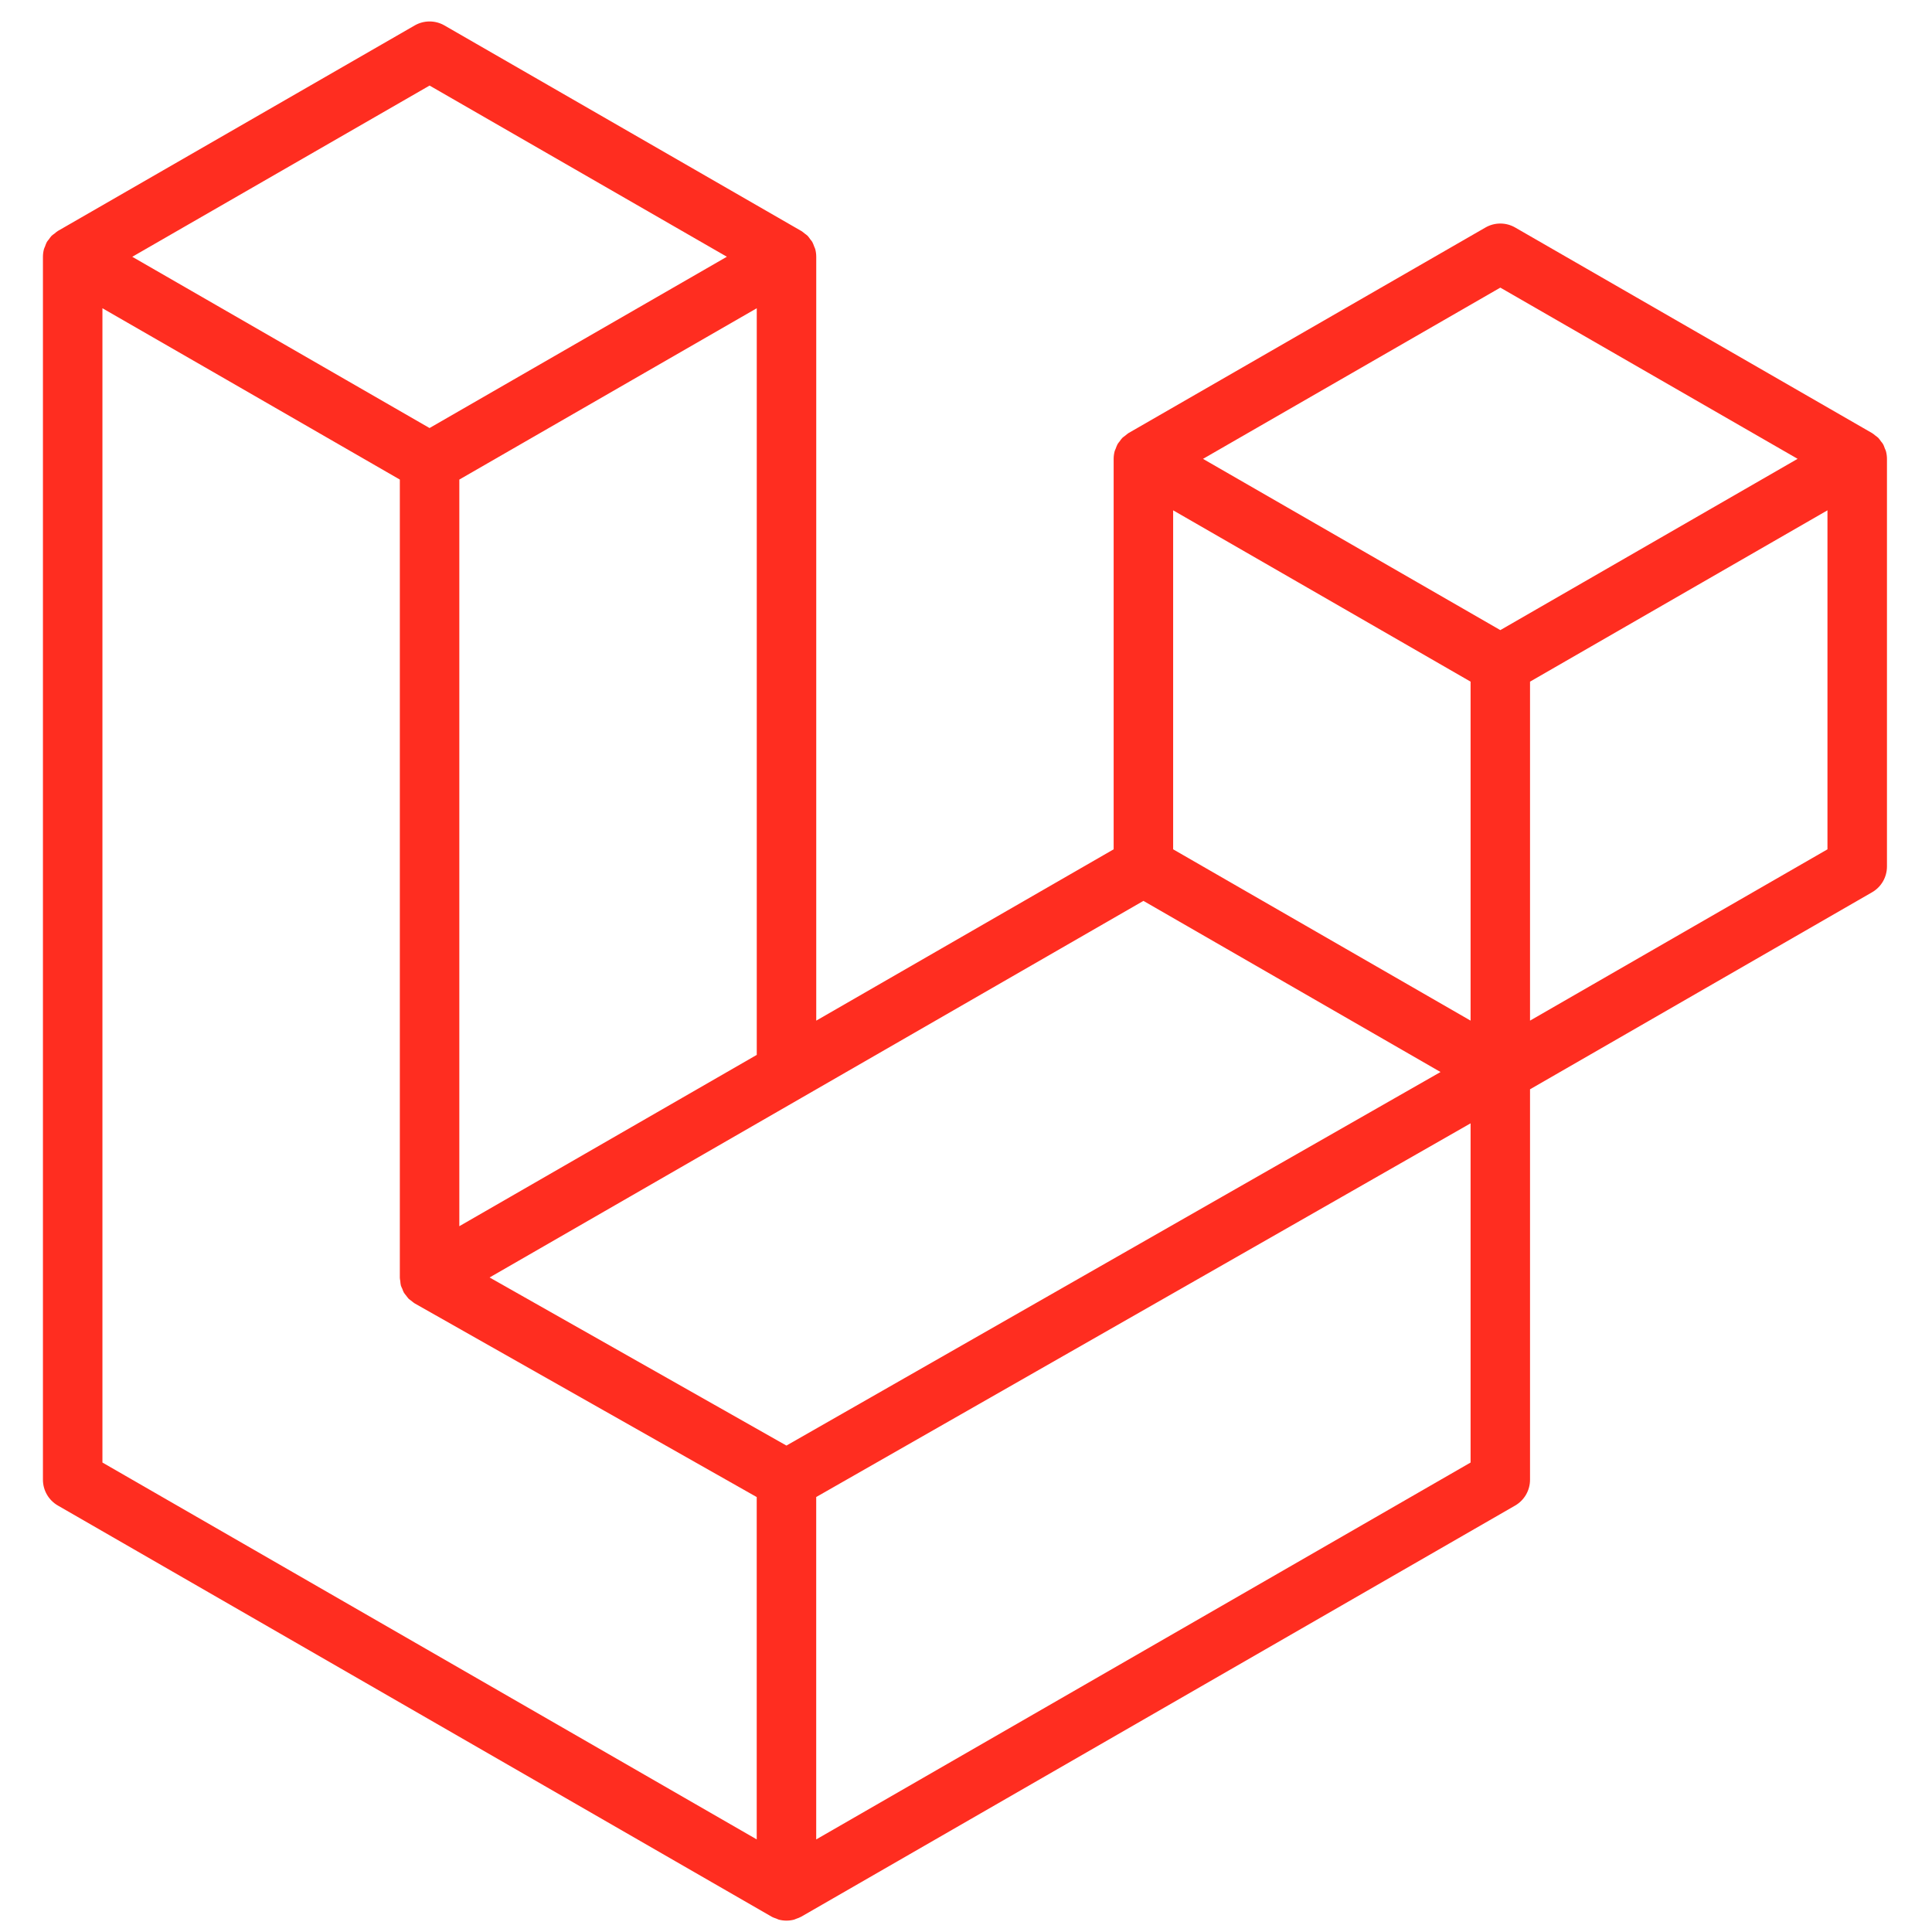
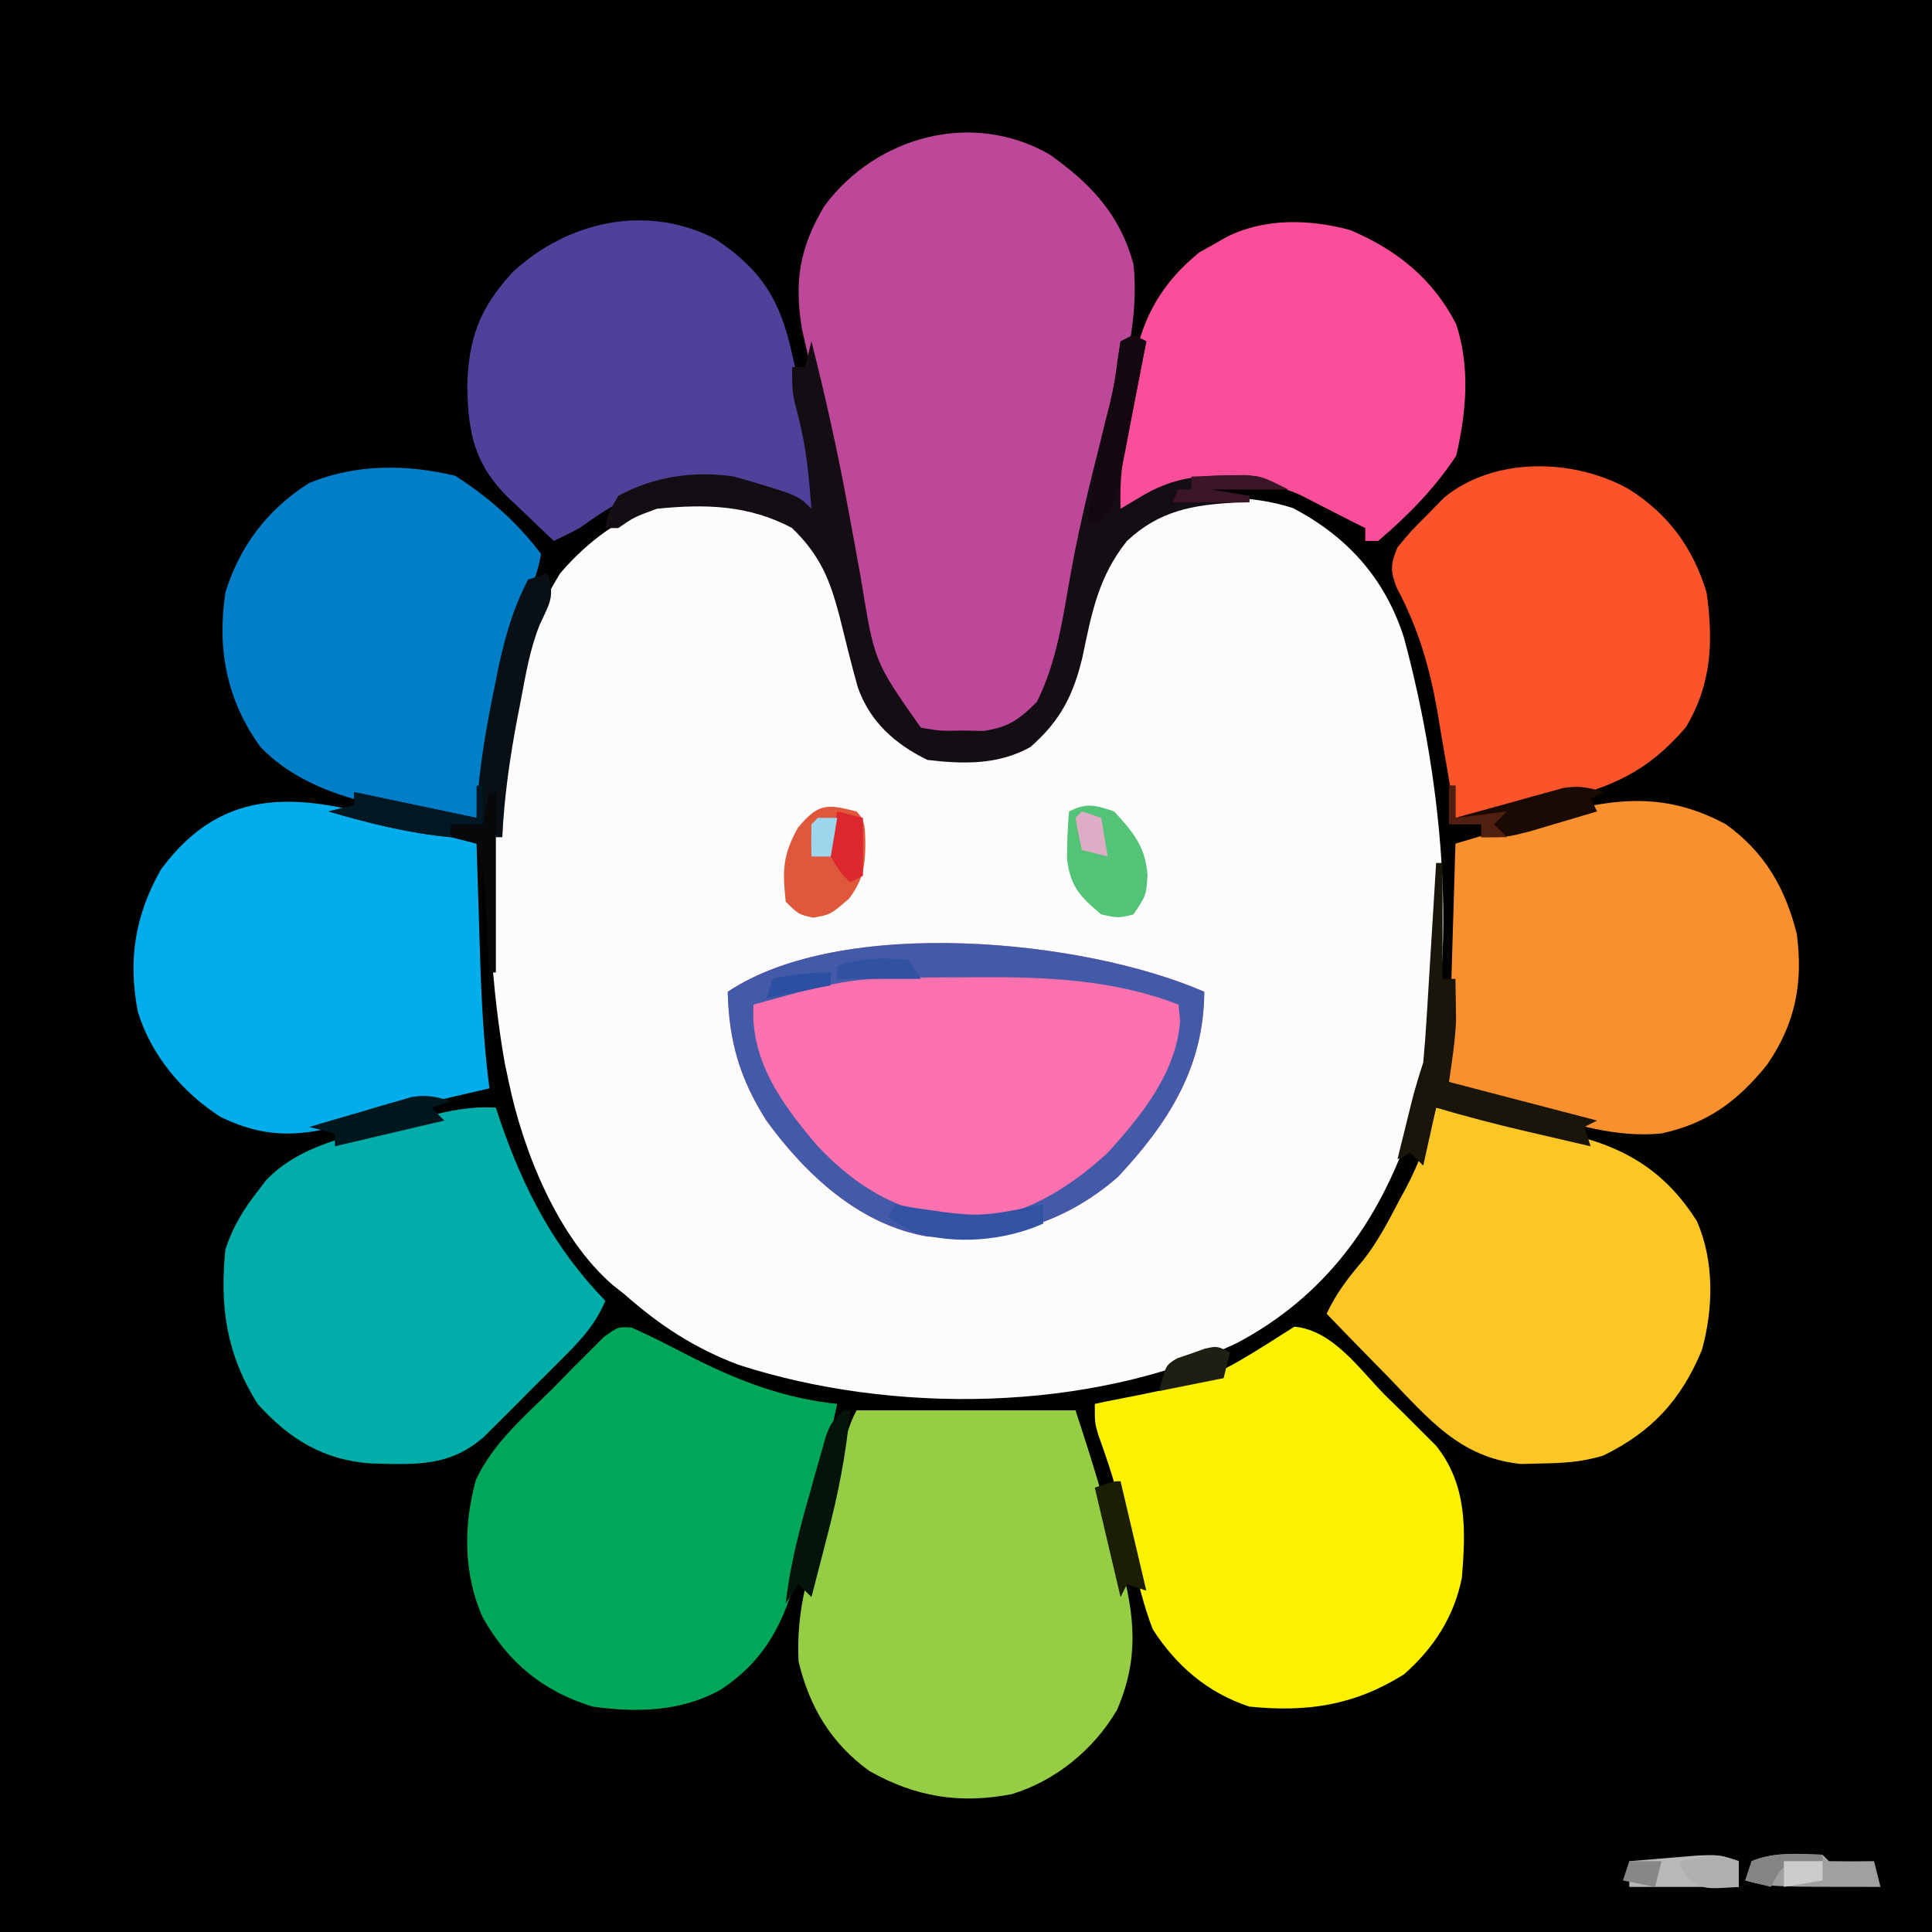
- <svg xmlns="http://www.w3.org/2000/svg" width="166" height="166" viewBox="0 0 166 166" fill="none">
-   <path fill-rule="evenodd" clip-rule="evenodd" d="M162.041 38.759C162.099 38.977 162.129 39.201 162.13 39.426V74.452C162.13 74.902 162.011 75.344 161.786 75.733C161.561 76.122 161.237 76.444 160.847 76.668L131.462 93.594V127.141C131.462 128.054 130.977 128.897 130.186 129.357L68.847 164.683C68.707 164.763 68.554 164.814 68.401 164.868C68.343 164.887 68.289 164.922 68.228 164.938C67.8 165.051 67.349 165.051 66.92 164.938C66.85 164.919 66.786 164.881 66.719 164.855C66.579 164.804 66.432 164.76 66.298 164.683L4.972 129.357C4.583 129.133 4.259 128.81 4.034 128.421C3.808 128.032 3.69 127.591 3.689 127.141L3.689 22.063C3.689 21.834 3.721 21.61 3.779 21.393C3.798 21.32 3.843 21.253 3.868 21.179C3.916 21.045 3.961 20.908 4.031 20.783C4.079 20.7 4.149 20.633 4.206 20.557C4.28 20.454 4.347 20.349 4.433 20.26C4.506 20.186 4.602 20.132 4.685 20.068C4.778 19.992 4.861 19.909 4.966 19.848L35.633 2.185C36.022 1.961 36.462 1.844 36.91 1.844C37.358 1.844 37.798 1.961 38.186 2.185L68.851 19.848H68.857C68.959 19.912 69.045 19.992 69.138 20.065C69.221 20.129 69.313 20.186 69.387 20.257C69.476 20.349 69.54 20.454 69.616 20.557C69.671 20.633 69.744 20.7 69.789 20.783C69.862 20.911 69.904 21.045 69.955 21.179C69.98 21.253 70.025 21.32 70.044 21.396C70.103 21.614 70.133 21.838 70.133 22.063V87.694L95.686 72.974V39.423C95.686 39.2 95.718 38.973 95.775 38.759C95.798 38.683 95.839 38.615 95.865 38.542C95.916 38.408 95.96 38.271 96.031 38.146C96.079 38.063 96.149 37.996 96.203 37.92C96.279 37.818 96.343 37.712 96.433 37.623C96.506 37.549 96.599 37.495 96.681 37.431C96.777 37.355 96.86 37.272 96.962 37.211L127.633 19.548C128.021 19.324 128.461 19.206 128.91 19.206C129.358 19.206 129.798 19.324 130.186 19.548L160.85 37.211C160.959 37.275 161.042 37.355 161.137 37.428C161.217 37.492 161.31 37.549 161.383 37.62C161.473 37.712 161.536 37.818 161.613 37.92C161.67 37.996 161.741 38.063 161.785 38.146C161.859 38.271 161.9 38.408 161.951 38.542C161.98 38.615 162.021 38.683 162.041 38.759ZM157.018 72.974V43.848L146.287 50.028L131.462 58.568V87.694L157.021 72.974H157.018ZM126.354 125.663V96.518L111.771 104.85L70.13 128.626V158.046L126.354 125.663ZM8.801 26.485V125.663L65.018 158.043V128.629L35.649 112L35.64 111.994L35.627 111.988C35.528 111.93 35.445 111.847 35.353 111.777C35.273 111.713 35.18 111.662 35.11 111.592L35.104 111.582C35.021 111.502 34.963 111.403 34.893 111.314C34.829 111.228 34.753 111.154 34.702 111.065L34.699 111.055C34.641 110.96 34.606 110.845 34.565 110.736C34.523 110.64 34.469 110.551 34.443 110.449C34.411 110.328 34.405 110.197 34.392 110.072C34.379 109.976 34.354 109.881 34.354 109.785V109.778V41.205L19.532 32.662L8.801 26.485ZM36.913 7.35L11.364 22.063L36.907 36.777L62.453 22.06L36.907 7.35H36.913ZM50.2 99.174L65.022 90.637V26.485L54.291 32.665L39.466 41.205V105.357L50.2 99.174ZM128.91 24.713L103.363 39.426L128.91 54.14L154.453 39.423L128.91 24.713ZM126.354 58.568L111.529 50.028L100.798 43.848V72.974L115.619 81.511L126.354 87.694V58.568ZM67.571 124.205L105.042 102.803L123.772 92.109L98.245 77.405L68.854 94.334L42.066 109.762L67.571 124.205Z" fill="#FF2D20" />
+ <svg xmlns="http://www.w3.org/2000/svg" version="1.1" width="300" height="300">
+   <path d="M0 0 C99 0 198 0 300 0 C300 99 300 198 300 300 C201 300 102 300 0 300 C0 201 0 102 0 0 Z " fill="#010100" transform="translate(0,0)" />
+   <path d="M0 0 C5.45 2.865 8.578 6.724 10.625 12.5 C11.424 15.123 12.079 17.733 12.672 20.41 C14.082 26.73 15.191 30.918 20 35.375 C24.697 38.282 29.652 37.872 35 37.375 C39.834 35.705 42.19 33.599 45 29.375 C46.494 25.076 47.488 20.636 48.535 16.211 C50.498 8.621 53.29 3.799 59.918 -0.531 C66.43 -2.842 74.147 -2.865 80.73 -0.746 C89.248 3.696 95.088 10.244 98 19.375 C104.066 41.797 107.225 71.063 99.75 93.438 C99.414 94.463 99.414 94.463 99.071 95.508 C94.165 110.065 85.794 121.684 71.984 128.965 C49.055 139.671 18.603 140.031 -5.301 132.309 C-12.146 129.726 -17.544 126.207 -23 121.375 C-23.603 120.899 -24.207 120.424 -24.828 119.934 C-33.365 112.569 -38.748 99.212 -41 88.375 C-41.304 86.952 -41.304 86.952 -41.613 85.5 C-45.624 62.802 -45.674 29.73 -33 9.375 C-24.386 -0.636 -12.898 -5.233 0 0 Z " fill="#FCFCFC" transform="translate(120,79.625)" />
+   <path d="M0 0 C6.407 4.526 10.914 9.328 13 17 C13.918 25.105 11.617 33.651 9.609 41.477 C7.513 49.742 5.935 58.112 4.338 66.486 C1.114 82.658 1.114 82.658 -4.348 88.52 C-9.348 91.311 -14.474 90.967 -20 90 C-24.282 87.875 -25.539 84.351 -27.027 79.992 C-28.185 75.688 -29.106 71.366 -30 67 C-30.49 64.667 -30.981 62.333 -31.473 60 C-32.756 53.868 -34.014 47.73 -35.254 41.589 C-35.765 39.132 -36.298 36.679 -36.851 34.231 C-37.126 33.013 -37.401 31.794 -37.684 30.539 C-37.936 29.451 -38.187 28.362 -38.447 27.241 C-39.725 19.749 -38.843 14.444 -35 8 C-26.95 -2.868 -11.985 -6.935 0 0 Z " fill="#BD4798" transform="translate(163,24)" />
+   <path d="M0 0 C11.22 0 22.44 0 34 0 C36.291 6.872 38.345 13.638 40.188 20.625 C40.46 21.623 40.733 22.62 41.014 23.648 C43.205 31.954 43.922 38.469 40.457 46.5 C36.877 52.642 30.926 57.527 24.09 59.598 C16.052 61.145 9.139 60.043 2 56 C-3.929 51.726 -7.302 46.086 -9 39 C-9.231 33.933 -8.615 29.709 -7.285 24.824 C-7.11 24.173 -6.935 23.522 -6.754 22.851 C-6.199 20.794 -5.63 18.741 -5.062 16.688 C-4.685 15.291 -4.308 13.895 -3.932 12.498 C-1.181 2.362 -1.181 2.362 0 0 Z " fill="#95CD44" transform="translate(133,219)" />
+   <path d="M0 0 C-0.051 11.713 -5.566 20.375 -13.422 28.766 C-22.152 36.332 -31.749 38.744 -43 38 C-53.542 36.185 -61.879 28.421 -68 20 C-72.121 13.498 -73.82 7.682 -74 0 C-56.199 -11.867 -18.674 -8.15 0 0 Z " fill="#FC71AE" transform="translate(187,154)" />
+   <path d="M0 0 C6.031 0.583 10.119 6.65 14.125 10.688 C15.044 11.587 15.963 12.486 16.91 13.412 C18.227 14.73 18.227 14.73 19.57 16.074 C20.372 16.874 21.174 17.674 22 18.499 C26.836 24.548 26.613 31.611 26 39 C24.778 45.069 21.633 49.926 17 54 C9.303 58.811 2.016 59.911 -7 59 C-13.463 56.871 -18.336 52.692 -22 47 C-23.432 43.285 -24.322 39.506 -25.188 35.625 C-25.657 33.637 -26.13 31.65 -26.605 29.664 C-26.943 28.234 -26.943 28.234 -27.287 26.774 C-28.156 23.395 -29.25 20.131 -30.443 16.853 C-31 15 -31 15 -31 12 C-30.447 11.88 -29.893 11.76 -29.323 11.636 C-13.418 8.549 -13.418 8.549 0 0 Z " fill="#FCF200" transform="translate(201,206)" />
+   <path d="M0 0 C2.922 1.3 5.76 2.74 8.592 4.222 C16.244 8.129 23.345 10.937 31.905 11.847 C30.299 19.233 28.571 26.582 26.717 33.91 C26.318 35.608 26.318 35.608 25.911 37.341 C23.825 45.461 20.933 51.545 13.766 56.252 C7.581 59.663 0.776 59.798 -6.095 58.847 C-13.846 56.441 -19.139 52.04 -23.123 45.042 C-26.144 38.332 -26.158 30.635 -24.193 23.632 C-21.549 17.924 -16.565 13.702 -12.158 9.347 C-11.251 8.416 -10.344 7.486 -9.41 6.527 C-8.534 5.653 -7.658 4.779 -6.755 3.878 C-5.958 3.08 -5.16 2.281 -4.338 1.458 C-2.095 -0.153 -2.095 -0.153 0 0 Z " fill="#01A759" transform="translate(98.09521,206.1528)" />
+   <path d="M0 0 C6.01 4.307 9.213 9.884 11 17 C12.023 24.681 10.772 30.992 6.371 37.355 C1.83 42.979 -2.863 46.461 -10 48 C-17.068 48.706 -23.6 46.532 -30.375 44.688 C-31.575 44.379 -32.775 44.07 -34.012 43.752 C-35.719 43.293 -35.719 43.293 -37.461 42.824 C-39.02 42.408 -39.02 42.408 -40.611 41.983 C-41.793 41.496 -41.793 41.496 -43 41 C-44.139 37.583 -43.729 36.449 -43 33 C-42.855 30.652 -42.754 28.301 -42.684 25.949 C-42.663 25.29 -42.642 24.632 -42.621 23.953 C-42.556 21.864 -42.496 19.776 -42.438 17.688 C-42.394 16.265 -42.351 14.842 -42.307 13.42 C-42.2 9.947 -42.099 6.473 -42 3 C-39.334 2.206 -36.667 1.415 -34 0.625 C-33.256 0.403 -32.512 0.182 -31.746 -0.047 C-20.265 -3.441 -11.128 -6.029 0 0 Z " fill="#FA8F2D" transform="translate(268,128)" />
+   <path d="M0 0 C1.813 0.501 1.813 0.501 3.662 1.012 C6.631 1.833 9.598 2.663 12.562 3.5 C12.588 4.331 12.613 5.163 12.638 6.019 C12.734 9.145 12.834 12.27 12.935 15.396 C12.999 17.397 13.059 19.399 13.119 21.4 C13.34 28.153 13.687 34.8 14.562 41.5 C13.463 41.754 12.363 42.008 11.23 42.27 C9.737 42.617 8.243 42.964 6.75 43.312 C5.587 43.583 5.587 43.583 4.401 43.858 C0.043 44.882 -4.264 45.994 -8.562 47.25 C-15.453 49.128 -20.689 49.088 -27.16 45.957 C-33.08 42.17 -37.982 36.367 -40.035 29.59 C-41.581 21.558 -40.488 14.631 -36.438 7.5 C-26.486 -5.983 -14.404 -4.07 0 0 Z " fill="#01ADEB" transform="translate(61.4375,127.5)" />
+   <path d="M0 0 C0.219 0.666 0.438 1.333 0.664 2.02 C4.358 12.755 9.065 21.807 17 30 C15.498 33.506 13.472 35.786 10.789 38.477 C9.54 39.73 9.54 39.73 8.266 41.008 C7.394 41.871 6.523 42.735 5.625 43.625 C4.329 44.932 4.329 44.932 3.008 46.266 C2.172 47.098 1.337 47.931 0.477 48.789 C-0.286 49.549 -1.048 50.309 -1.833 51.092 C-7.192 55.811 -12.494 55.415 -19.363 55.246 C-26.728 54.748 -32.081 51.468 -37 46 C-41.819 38.313 -42.91 31.007 -42 22 C-40.854 18.521 -39.254 15.872 -37 13 C-36.573 12.437 -36.147 11.873 -35.707 11.293 C-29.999 5.248 -20.764 3.966 -13 2 C-12.293 1.807 -11.587 1.615 -10.859 1.416 C-7.157 0.426 -3.837 -0.24 0 0 Z " fill="#00ADA8" transform="translate(77,172)" />
+   <path d="M0 0 C6.261 0.755 12.317 2.121 18.438 3.625 C19.436 3.848 20.434 4.071 21.463 4.301 C29.9 6.398 35.798 10.212 40.5 17.625 C43.206 23.846 43.067 31.165 41.27 37.625 C38.062 45.374 33.524 50.306 26 54 C22.722 55.044 19.619 55.197 16.188 55.25 C15.191 55.276 14.195 55.302 13.168 55.328 C3.722 54.35 -1.109 48.378 -7.438 41.812 C-8.36 40.872 -9.282 39.932 -10.232 38.963 C-12.498 36.651 -14.753 34.33 -17 32 C-15.493 28.772 -13.623 26.367 -11.306 23.66 C-9.087 20.84 -7.468 17.735 -5.812 14.562 C-5.47 13.933 -5.128 13.303 -4.775 12.654 C-2.584 8.514 -1.143 4.544 0 0 Z " fill="#FCC625" transform="translate(223,172)" />
+   <path d="M0 0 C5.082 3.26 9.693 7.27 13.312 12.125 C12.886 15.135 11.648 17.729 10.422 20.492 C7.821 26.896 6.718 33.461 5.562 40.25 C5.232 42.114 5.232 42.114 4.895 44.016 C4.358 47.051 3.83 50.087 3.312 53.125 C-7.93 52.266 -22.032 50.681 -30.238 42.125 C-35.492 34.875 -37.004 26.942 -35.688 18.125 C-33.434 10.844 -29.127 5.224 -22.688 1.125 C-15.399 -1.86 -7.606 -1.805 0 0 Z " fill="#007EC7" transform="translate(70.6875,73.875)" />
+   <path d="M0 0 C6.114 3.876 9.891 9.079 12 16 C13.067 23.644 12.788 30.239 8.777 36.938 C2.784 43.892 -2.77 46.313 -11.688 48.375 C-13.235 48.764 -13.235 48.764 -14.814 49.16 C-19.03 50.194 -22.637 51 -27 51 C-27.125 50.24 -27.251 49.479 -27.38 48.696 C-27.967 45.19 -28.577 41.689 -29.188 38.188 C-29.482 36.394 -29.482 36.394 -29.783 34.564 C-31.027 27.54 -32.744 21.612 -36.103 15.298 C-37.142 12.635 -37.086 11.609 -36 9 C-33.926 6.492 -33.926 6.492 -31.312 3.875 C-30.463 3.006 -29.614 2.137 -28.738 1.242 C-20.987 -5.105 -8.553 -4.869 0 0 Z " fill="#FB542B" transform="translate(253,76)" />
+   <path d="M0 0 C7.241 4.8 10.171 9.505 12 17.938 C12.175 18.707 12.35 19.476 12.53 20.268 C13.078 22.696 13.603 25.128 14.125 27.562 C14.307 28.382 14.489 29.202 14.676 30.047 C15.612 34.425 16.219 38.431 16 42.938 C15.166 42.577 14.332 42.216 13.473 41.844 C3.754 37.836 -2.973 36.352 -12.93 40.012 C-15.866 41.325 -18.397 43.061 -21 44.938 C-22.324 45.622 -23.656 46.293 -25 46.938 C-26.805 45.241 -28.593 43.532 -30.375 41.812 C-30.883 41.338 -31.391 40.864 -31.914 40.375 C-37.255 35.175 -38.299 30.406 -38.438 23.125 C-38.309 15.501 -36.514 10.727 -31.355 5.164 C-22.889 -2.671 -10.673 -5.481 0 0 Z " fill="#4F409A" transform="translate(111,37.0625)" />
+   <path d="M0 0 C7.235 3.062 12.788 7.523 16.438 14.551 C18.662 21.195 18.047 28.301 16.477 35.031 C13.161 40.102 8.957 44.355 4.352 48.281 C3.692 48.281 3.032 48.281 2.352 48.281 C2.352 47.621 2.352 46.961 2.352 46.281 C1.485 45.85 1.485 45.85 0.602 45.41 C-0.819 44.697 -2.237 43.977 -3.648 43.246 C-4.308 42.907 -4.968 42.568 -5.648 42.219 C-6.308 41.877 -6.968 41.536 -7.648 41.184 C-13.816 38.401 -21.079 38.213 -27.52 40.141 C-30.638 41.39 -33.645 42.78 -36.648 44.281 C-36.321 37.138 -35.232 30.12 -33.961 23.094 C-33.756 21.83 -33.756 21.83 -33.548 20.54 C-32.176 13.33 -29.11 8.093 -23.383 3.441 C-22.728 3.079 -22.073 2.717 -21.398 2.344 C-20.733 1.963 -20.068 1.583 -19.383 1.191 C-13.52 -1.885 -6.366 -1.728 0 0 Z " fill="#FB4E9A" transform="translate(209.6484,35.71875)" />
+   <path d="M0 0 C0.99 0.495 0.99 0.495 2 1 C1.818 1.915 1.818 1.915 1.633 2.848 C1.084 5.627 0.542 8.407 0 11.188 C-0.286 12.627 -0.286 12.627 -0.578 14.096 C-0.849 15.493 -0.849 15.493 -1.125 16.918 C-1.293 17.772 -1.46 18.625 -1.633 19.505 C-2.006 22.04 -2.064 24.441 -2 27 C-0.927 26.361 0.145 25.721 1.25 25.062 C5.671 22.427 9.37 21.848 14.5 21.812 C15.438 21.798 16.377 21.784 17.344 21.77 C20 22 20 22 24 24 C20.04 24 16.08 24 12 24 C13.98 24.33 15.96 24.66 18 25 C18 25.33 18 25.66 18 26 C16.948 26.021 16.948 26.021 15.875 26.043 C9.21 26.378 3.984 27.327 -1 32 C-5.417 37.507 -6.493 43.183 -7.891 49.924 C-9.274 55.859 -11.356 59.956 -16 64 C-21.003 66.791 -26.415 66.665 -32 66 C-37.015 63.538 -40.905 60.107 -42.802 54.724 C-43.82 51.083 -44.728 47.421 -45.623 43.748 C-47.14 37.941 -48.666 34.214 -53 30 C-59.709 26.406 -66.49 26.238 -74 27 C-77.556 28.312 -77.556 28.312 -80 30 C-80.66 30 -81.32 30 -82 30 C-81.562 27.688 -81.562 27.688 -80 25 C-74.516 21.988 -68.144 21.065 -62 22 C-52.122 24.878 -52.122 24.878 -50 27 C-50.38 22.121 -50.801 17.366 -52.062 12.625 C-53 9 -53 9 -53 5 C-52.34 5 -51.68 5 -51 5 C-50.67 3.68 -50.34 2.36 -50 1 C-47.93 9.193 -46.081 17.405 -44.539 25.715 C-44.412 26.393 -44.285 27.071 -44.155 27.77 C-43.516 31.193 -42.89 34.617 -42.283 38.045 C-40.223 50.764 -40.223 50.764 -33 61 C-29.975 61.515 -29.975 61.515 -26.625 61.438 C-25.504 61.457 -24.382 61.476 -23.227 61.496 C-19.356 60.901 -17.752 59.738 -15 57 C-11.868 50.737 -10.964 43.935 -9.75 37.098 C-8.154 28.19 -5.861 19.438 -3.621 10.676 C-3.088 8.377 -2.709 6.153 -2.438 3.812 C-2.293 2.884 -2.149 1.956 -2 1 C-1.34 0.67 -0.68 0.34 0 0 Z " fill="#140D13" transform="translate(176,52)" />
+   <path d="M0 0 C-0.051 11.713 -5.566 20.375 -13.422 28.766 C-22.152 36.332 -31.749 38.744 -43 38 C-53.542 36.185 -61.879 28.421 -68 20 C-72.121 13.498 -73.82 7.682 -74 0 C-56.199 -11.867 -18.674 -8.15 0 0 Z M-70 2 C-70.512 10.741 -65.601 17.393 -60.125 23.875 C-53.566 30.858 -46.333 34.853 -36.625 35.375 C-28.301 35.149 -20.993 30.516 -15 25 C-9.73 19.203 -4.324 12.532 -3.75 4.5 C-3.833 3.675 -3.915 2.85 -4 2 C-14.018 -1.896 -24.627 -2.337 -35.25 -2.25 C-36.426 -2.245 -37.603 -2.239 -38.815 -2.234 C-54.778 -2.204 -54.778 -2.204 -70 2 Z " fill="#425AA7" transform="translate(187,154)" />
+   <path d="M0 0 C0.33 0 0.66 0 1 0 C1 5.94 1 11.88 1 18 C1.66 18 2.32 18 3 18 C3.028 19.354 3.047 20.708 3.062 22.062 C3.074 22.817 3.086 23.571 3.098 24.348 C2.979 27.584 2.458 30.794 2 34 C9.59 35.98 17.18 37.96 25 40 C24.01 40.495 24.01 40.495 23 41 C23.33 41.99 23.66 42.98 24 44 C21.312 43.377 18.625 42.752 15.938 42.125 C15.185 41.951 14.433 41.777 13.658 41.598 C9.063 40.523 4.527 39.335 0 38 C-0.66 40.97 -1.32 43.94 -2 47 C-2.66 46.34 -3.32 45.68 -4 45 C-4.99 45.495 -4.99 45.495 -6 46 C-5.522 44.062 -5.043 42.125 -4.562 40.188 C-4.296 39.109 -4.029 38.03 -3.754 36.918 C-3.239 34.926 -2.651 32.952 -2 31 C-1.78 28.645 -1.609 26.286 -1.465 23.926 C-1.4 22.9 -1.4 22.9 -1.335 21.854 C-1.198 19.673 -1.068 17.493 -0.938 15.312 C-0.846 13.833 -0.754 12.353 -0.662 10.873 C-0.437 7.249 -0.217 3.625 0 0 Z " fill="#19150B" transform="translate(223,134)" />
+   <path d="M0 0 C1.208 3.624 0.369 4.617 -1.163 7.939 C-2.705 11.737 -3.364 15.736 -4.125 19.75 C-4.297 20.629 -4.469 21.509 -4.646 22.415 C-5.818 28.585 -6.712 34.719 -7 41 C-7.33 41 -7.66 41 -8 41 C-8.33 39.02 -8.66 37.04 -9 35 C-9.33 36.32 -9.66 37.64 -10 39 C-11.65 39 -13.3 39 -15 39 C-15 39.66 -15 40.32 -15 41 C-21.575 40.38 -27.667 38.851 -34 37 C-32.02 36.505 -32.02 36.505 -30 36 C-30 35.34 -30 34.68 -30 34 C-23.73 35.32 -17.46 36.64 -11 38 C-10.918 36.577 -10.835 35.154 -10.75 33.688 C-10.243 28.122 -9.253 22.716 -8.125 17.25 C-7.964 16.447 -7.802 15.643 -7.636 14.815 C-6.59 9.904 -5.327 5.466 -3 1 C-2.01 0.67 -1.02 0.34 0 0 Z " fill="#081015" transform="translate(85,89)" />
+   <path d="M0 0 C1.55 1.55 1.281 3.037 1.375 5.188 C1.336 8.668 0.938 10.778 -1.188 13.562 C-4 16 -4 16 -6.688 16.5 C-9 16 -9 16 -11 14 C-11.489 9.106 -11.504 6.924 -9.125 2.562 C-5.95 -1.267 -4.655 -1.194 0 0 Z " fill="#E0583B" transform="translate(133,126)" />
+   <path d="M0 0 C2.965 3.212 4.906 5.535 5.188 9.938 C5 13 5 13 3 16 C0.688 16.562 0.688 16.562 -2 16 C-5.283 13.228 -6.801 11.674 -7.312 7.375 C-7.312 4.897 -7.219 2.468 -7 0 C-4.208 -1.396 -2.939 -0.98 0 0 Z " fill="#52C377" transform="translate(173,126)" />
+   <path d="M0 0 C0.33 0 0.66 0 1 0 C0.404 6.735 -0.851 13.028 -2.562 19.562 C-2.796 20.476 -3.03 21.389 -3.271 22.33 C-3.842 24.555 -4.418 26.778 -5 29 C-5.66 28.34 -6.32 27.68 -7 27 C-7.66 27.99 -8.32 28.98 -9 30 C-8.313 23.866 -6.767 18.111 -5.062 12.188 C-4.798 11.234 -4.533 10.281 -4.26 9.299 C-4 8.389 -3.74 7.48 -3.473 6.543 C-3.238 5.718 -3.004 4.893 -2.762 4.044 C-2 2 -2 2 0 0 Z " fill="#05140A" transform="translate(131,219)" />
+   <path d="M0 0 C0.66 0.33 1.32 0.66 2 1 C1.219 5.106 0.424 9.21 -0.375 13.312 C-0.597 14.48 -0.818 15.647 -1.047 16.85 C-1.266 17.968 -1.485 19.086 -1.711 20.238 C-1.91 21.27 -2.109 22.302 -2.314 23.365 C-3 26 -3 26 -5 29 C-5.66 29 -6.32 29 -7 29 C-6.476 22.716 -5.302 16.91 -3.691 10.816 C-3.113 8.461 -2.709 6.217 -2.438 3.812 C-2.293 2.884 -2.149 1.956 -2 1 C-1.34 0.67 -0.68 0.34 0 0 Z " fill="#15070F" transform="translate(176,52)" />
+   <path d="M0 0 C0.33 0.33 0.66 0.66 1 1 C3.333 1.041 5.667 1.042 8 1 C8.33 2.32 8.66 3.64 9 5 C-8.25 5 -8.25 5 -12 4 C-11.67 3.01 -11.34 2.02 -11 1 C-7.514 -0.475 -3.72 -0.14 0 0 Z " fill="#A0A0A0" transform="translate(283,288)" />
+   <path d="M0 0 C0.33 0 0.66 0 1 0 C1 1.65 1 3.3 1 5 C1.555 4.843 2.109 4.687 2.681 4.525 C5.201 3.819 7.725 3.128 10.25 2.438 C11.123 2.191 11.995 1.944 12.895 1.689 C14.161 1.346 14.161 1.346 15.453 0.996 C16.228 0.781 17.003 0.567 17.802 0.345 C20.19 -0.03 21.721 0.253 24 1 C23.01 1.495 23.01 1.495 22 2 C22.33 2.66 22.66 3.32 23 4 C20.752 4.673 18.501 5.338 16.25 6 C14.997 6.371 13.744 6.742 12.453 7.125 C9 8 9 8 5 8 C5 7.34 5 6.68 5 6 C3.35 6 1.7 6 0 6 C0 4.02 0 2.04 0 0 Z " fill="#1A0A04" transform="translate(225,122)" />
+   <path d="M0 0 C1.299 0.247 1.299 0.247 2.625 0.5 C13.067 2.048 13.067 2.048 23 0 C23 0.99 23 1.98 23 3 C16.97 5.68 9.237 6.357 2.891 4.324 C1.25 3.5 1.25 3.5 -1 2 C-0.67 1.34 -0.34 0.68 0 0 Z " fill="#3252A3" transform="translate(139,187)" />
+   <path d="M0 0 C0 1.32 0 2.64 0 4 C-5.61 4 -11.22 4 -17 4 C-17 2.68 -17 1.36 -17 0 C-14.73 -0.195 -12.459 -0.381 -10.188 -0.562 C-8.923 -0.667 -7.658 -0.771 -6.355 -0.879 C-3 -1 -3 -1 0 0 Z " fill="#B8B8B8" transform="translate(270,289)" />
+   <path d="M0 0 C0.33 0 0.66 0 1 0 C1 1.98 1 3.96 1 6 C-0.65 6 -2.3 6 -4 6 C-4 6.66 -4 7.32 -4 8 C-10.575 7.38 -16.667 5.851 -23 4 C-21.68 3.67 -20.36 3.34 -19 3 C-19 2.34 -19 1.68 -19 1 C-9.595 2.98 -9.595 2.98 0 5 C0 3.35 0 1.7 0 0 Z " fill="#001824" transform="translate(74,122)" />
+   <path d="M0 0 C-0.99 0.33 -1.98 0.66 -3 1 C-2.34 1.66 -1.68 2.32 -1 3 C-6.61 4.32 -12.22 5.64 -18 7 C-18 6.34 -18 5.68 -18 5 C-19.32 4.67 -20.64 4.34 -22 4 C-19.086 3.134 -16.17 2.282 -13.25 1.438 C-12.425 1.191 -11.6 0.944 -10.75 0.689 C-9.951 0.461 -9.152 0.232 -8.328 -0.004 C-7.595 -0.219 -6.862 -0.433 -6.106 -0.655 C-3.761 -1.039 -2.242 -0.729 0 0 Z " fill="#00181D" transform="translate(70,171)" />
+   <path d="M0 0 C1.32 5.61 2.64 11.22 4 17 C3.01 16.67 2.02 16.34 1 16 C0.67 16.66 0.34 17.32 0 18 C-1.32 12.39 -2.64 6.78 -4 1 C-1 0 -1 0 0 0 Z " fill="#1C1E03" transform="translate(174,230)" />
+   <path d="M0 0 C0.33 0 0.66 0 1 0 C1 9.24 1 18.48 1 28 C0.67 28 0.34 28 0 28 C-0.061 26.891 -0.121 25.783 -0.184 24.641 C-0.268 23.177 -0.353 21.714 -0.438 20.25 C-0.477 19.52 -0.516 18.791 -0.557 18.039 C-0.761 14.573 -1.085 11.347 -2 8 C-3.32 7.67 -4.64 7.34 -6 7 C-6 6.34 -6 5.68 -6 5 C-4.35 5 -2.7 5 -1 5 C-0.67 3.35 -0.34 1.7 0 0 Z " fill="#060809" transform="translate(76,123)" />
+   <path d="M0 0 C-0.33 1.32 -0.66 2.64 -1 4 C-4.3 4.66 -7.6 5.32 -11 6 C-10 2 -10 2 -8.223 0.918 C-7.153 0.556 -7.153 0.556 -6.062 0.188 C-5.352 -0.066 -4.642 -0.32 -3.91 -0.582 C-2 -1 -2 -1 0 0 Z " fill="#1E1E13" transform="translate(191,210)" />
+   <path d="M0 0 C1.98 0.495 1.98 0.495 4 1 C4 3.97 4 6.94 4 10 C3.01 10.495 3.01 10.495 2 11 C0.438 9.438 0.438 9.438 -1 7 C-0.688 3.25 -0.688 3.25 0 0 Z " fill="#DB272D" transform="translate(130,126)" />
+   <path d="M0 0 C1.75 -0.054 3.5 -0.093 5.25 -0.125 C6.225 -0.148 7.199 -0.171 8.203 -0.195 C11 0 11 0 15 2 C11.04 2 7.08 2 3 2 C5.97 2.495 5.97 2.495 9 3 C9 3.33 9 3.66 9 4 C5.04 4 1.08 4 -3 4 C-2.67 3.34 -2.34 2.68 -2 2 C-1.34 2 -0.68 2 0 2 C0 1.34 0 0.68 0 0 Z " fill="#3C1628" transform="translate(185,74)" />
+   <path d="M0 0 C0 1.32 0 2.64 0 4 C-5.52 4.368 -5.52 4.368 -7.875 2.562 C-9 1 -9 1 -9 0 C-3.375 -1.125 -3.375 -1.125 0 0 Z " fill="#AFAFAF" transform="translate(270,289)" />
+   <path d="M0 0 C0.66 0.99 1.32 1.98 2 3 C-2.29 3 -6.58 3 -11 3 C-11 2.34 -11 1.68 -11 1 C-7.043 -0.319 -4.177 -0.265 0 0 Z " fill="#3151A3" transform="translate(141,149)" />
+   <path d="M0 0 C0.99 0.33 1.98 0.66 3 1 C3.33 2.98 3.66 4.96 4 7 C2.68 6.67 1.36 6.34 0 6 C-0.382 4.344 -0.714 2.675 -1 1 C-0.67 0.67 -0.34 0.34 0 0 Z " fill="#DFACC5" transform="translate(168,126)" />
+   <path d="M0 0 C0 0.33 0 0.66 0 1 C-0.949 1.103 -1.897 1.206 -2.875 1.312 C-6.291 1.685 -6.291 1.685 -8 5 C-9.32 4.67 -10.64 4.34 -12 4 C-11.67 3.01 -11.34 2.02 -11 1 C-7.51 -0.477 -3.726 -0.072 0 0 Z " fill="#848484" transform="translate(283,288)" />
+   <path d="M0 0 C0 0.66 0 1.32 0 2 C-3.3 2.66 -6.6 3.32 -10 4 C-9.67 3.01 -9.34 2.02 -9 1 C-5.847 0.299 -3.273 0 0 0 Z " fill="#2D4FA1" transform="translate(129,151)" />
+   <path d="M0 0 C0.99 0 1.98 0 3 0 C2.67 1.98 2.34 3.96 2 6 C1.01 6 0.02 6 -1 6 C-1.043 4.334 -1.041 2.666 -1 1 C-0.67 0.67 -0.34 0.34 0 0 Z " fill="#9BD6ED" transform="translate(127,127)" />
+   <path d="M0 0 C0.33 0 0.66 0 1 0 C1 1.65 1 3.3 1 5 C3.64 4.67 6.28 4.34 9 4 C8.34 4.66 7.68 5.32 7 6 C7.66 6.66 8.32 7.32 9 8 C7.68 8 6.36 8 5 8 C5 7.34 5 6.68 5 6 C3.35 6 1.7 6 0 6 C0 4.02 0 2.04 0 0 Z " fill="#511F0F" transform="translate(225,122)" />
+   <path d="M0 0 C1.65 0 3.3 0 5 0 C4.67 1.32 4.34 2.64 4 4 C2.35 3.67 0.7 3.34 -1 3 C-0.67 2.01 -0.34 1.02 0 0 Z " fill="#878787" transform="translate(253,289)" />
+   <path d="M0 0 C1.98 0 3.96 0 6 0 C6 0.99 6 1.98 6 3 C4.02 3.33 2.04 3.66 0 4 C0 2.68 0 1.36 0 0 Z " fill="#CBCBCB" transform="translate(277,289)" />
</svg>
